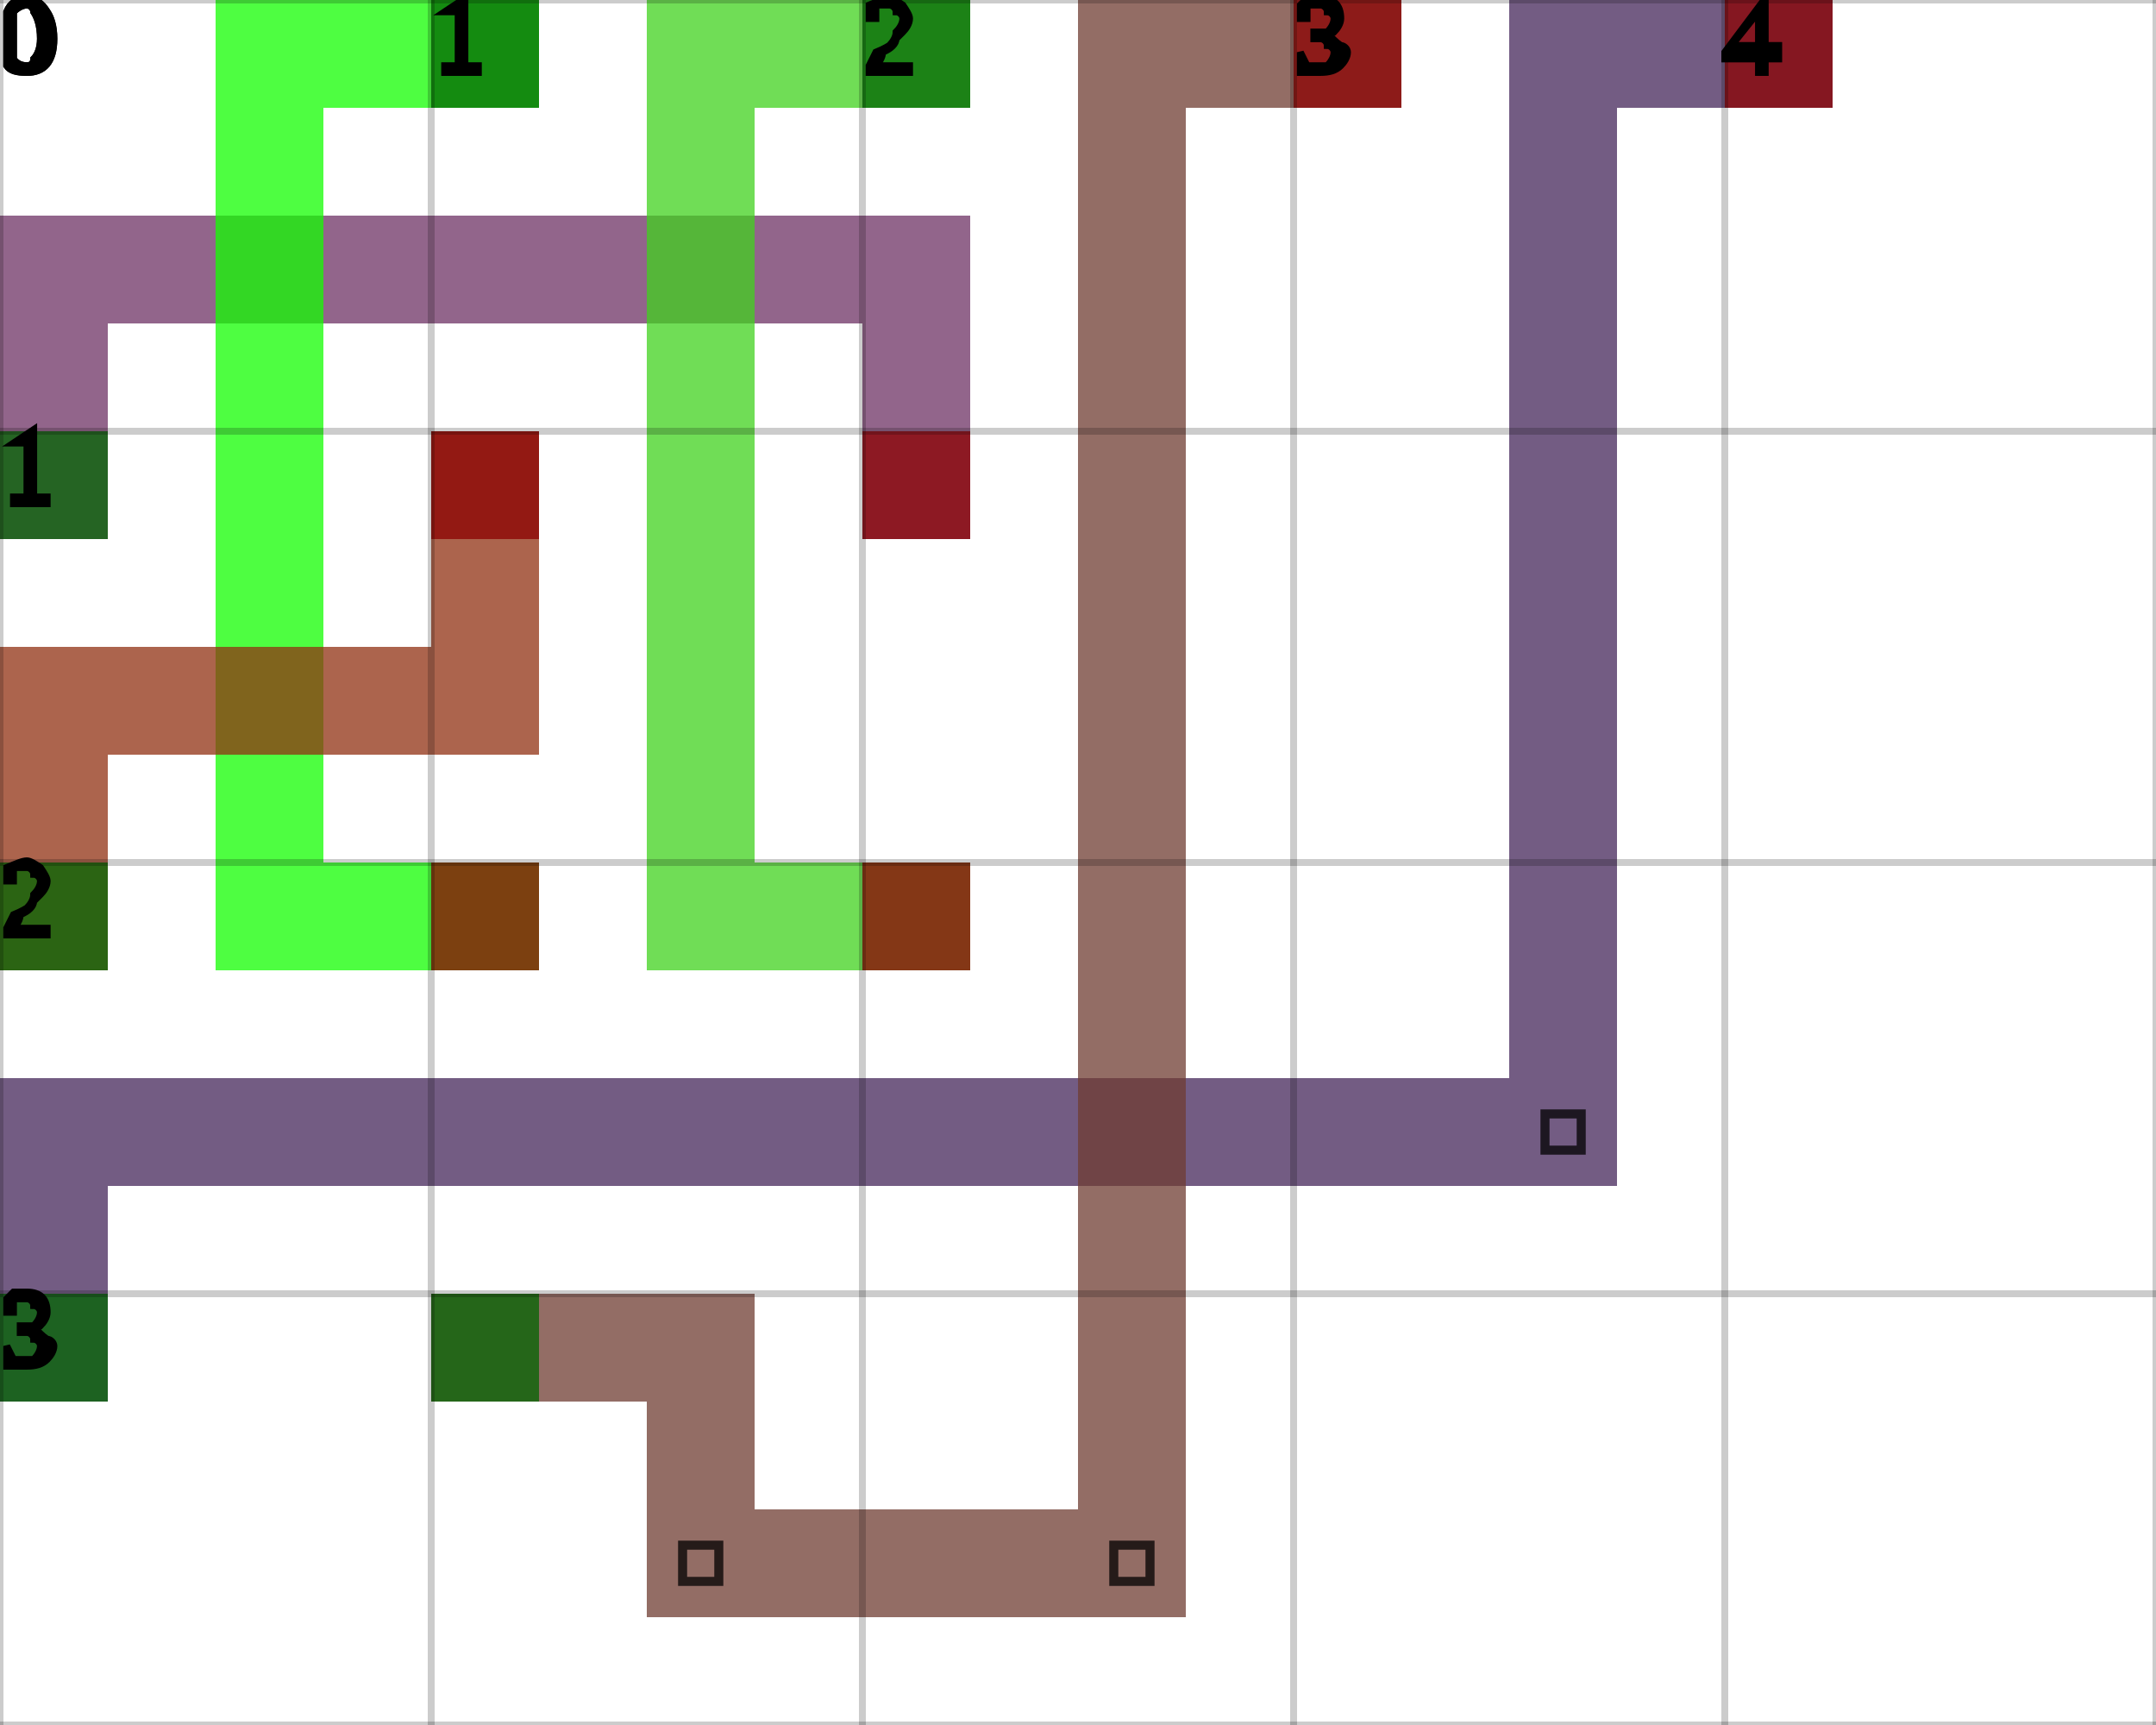
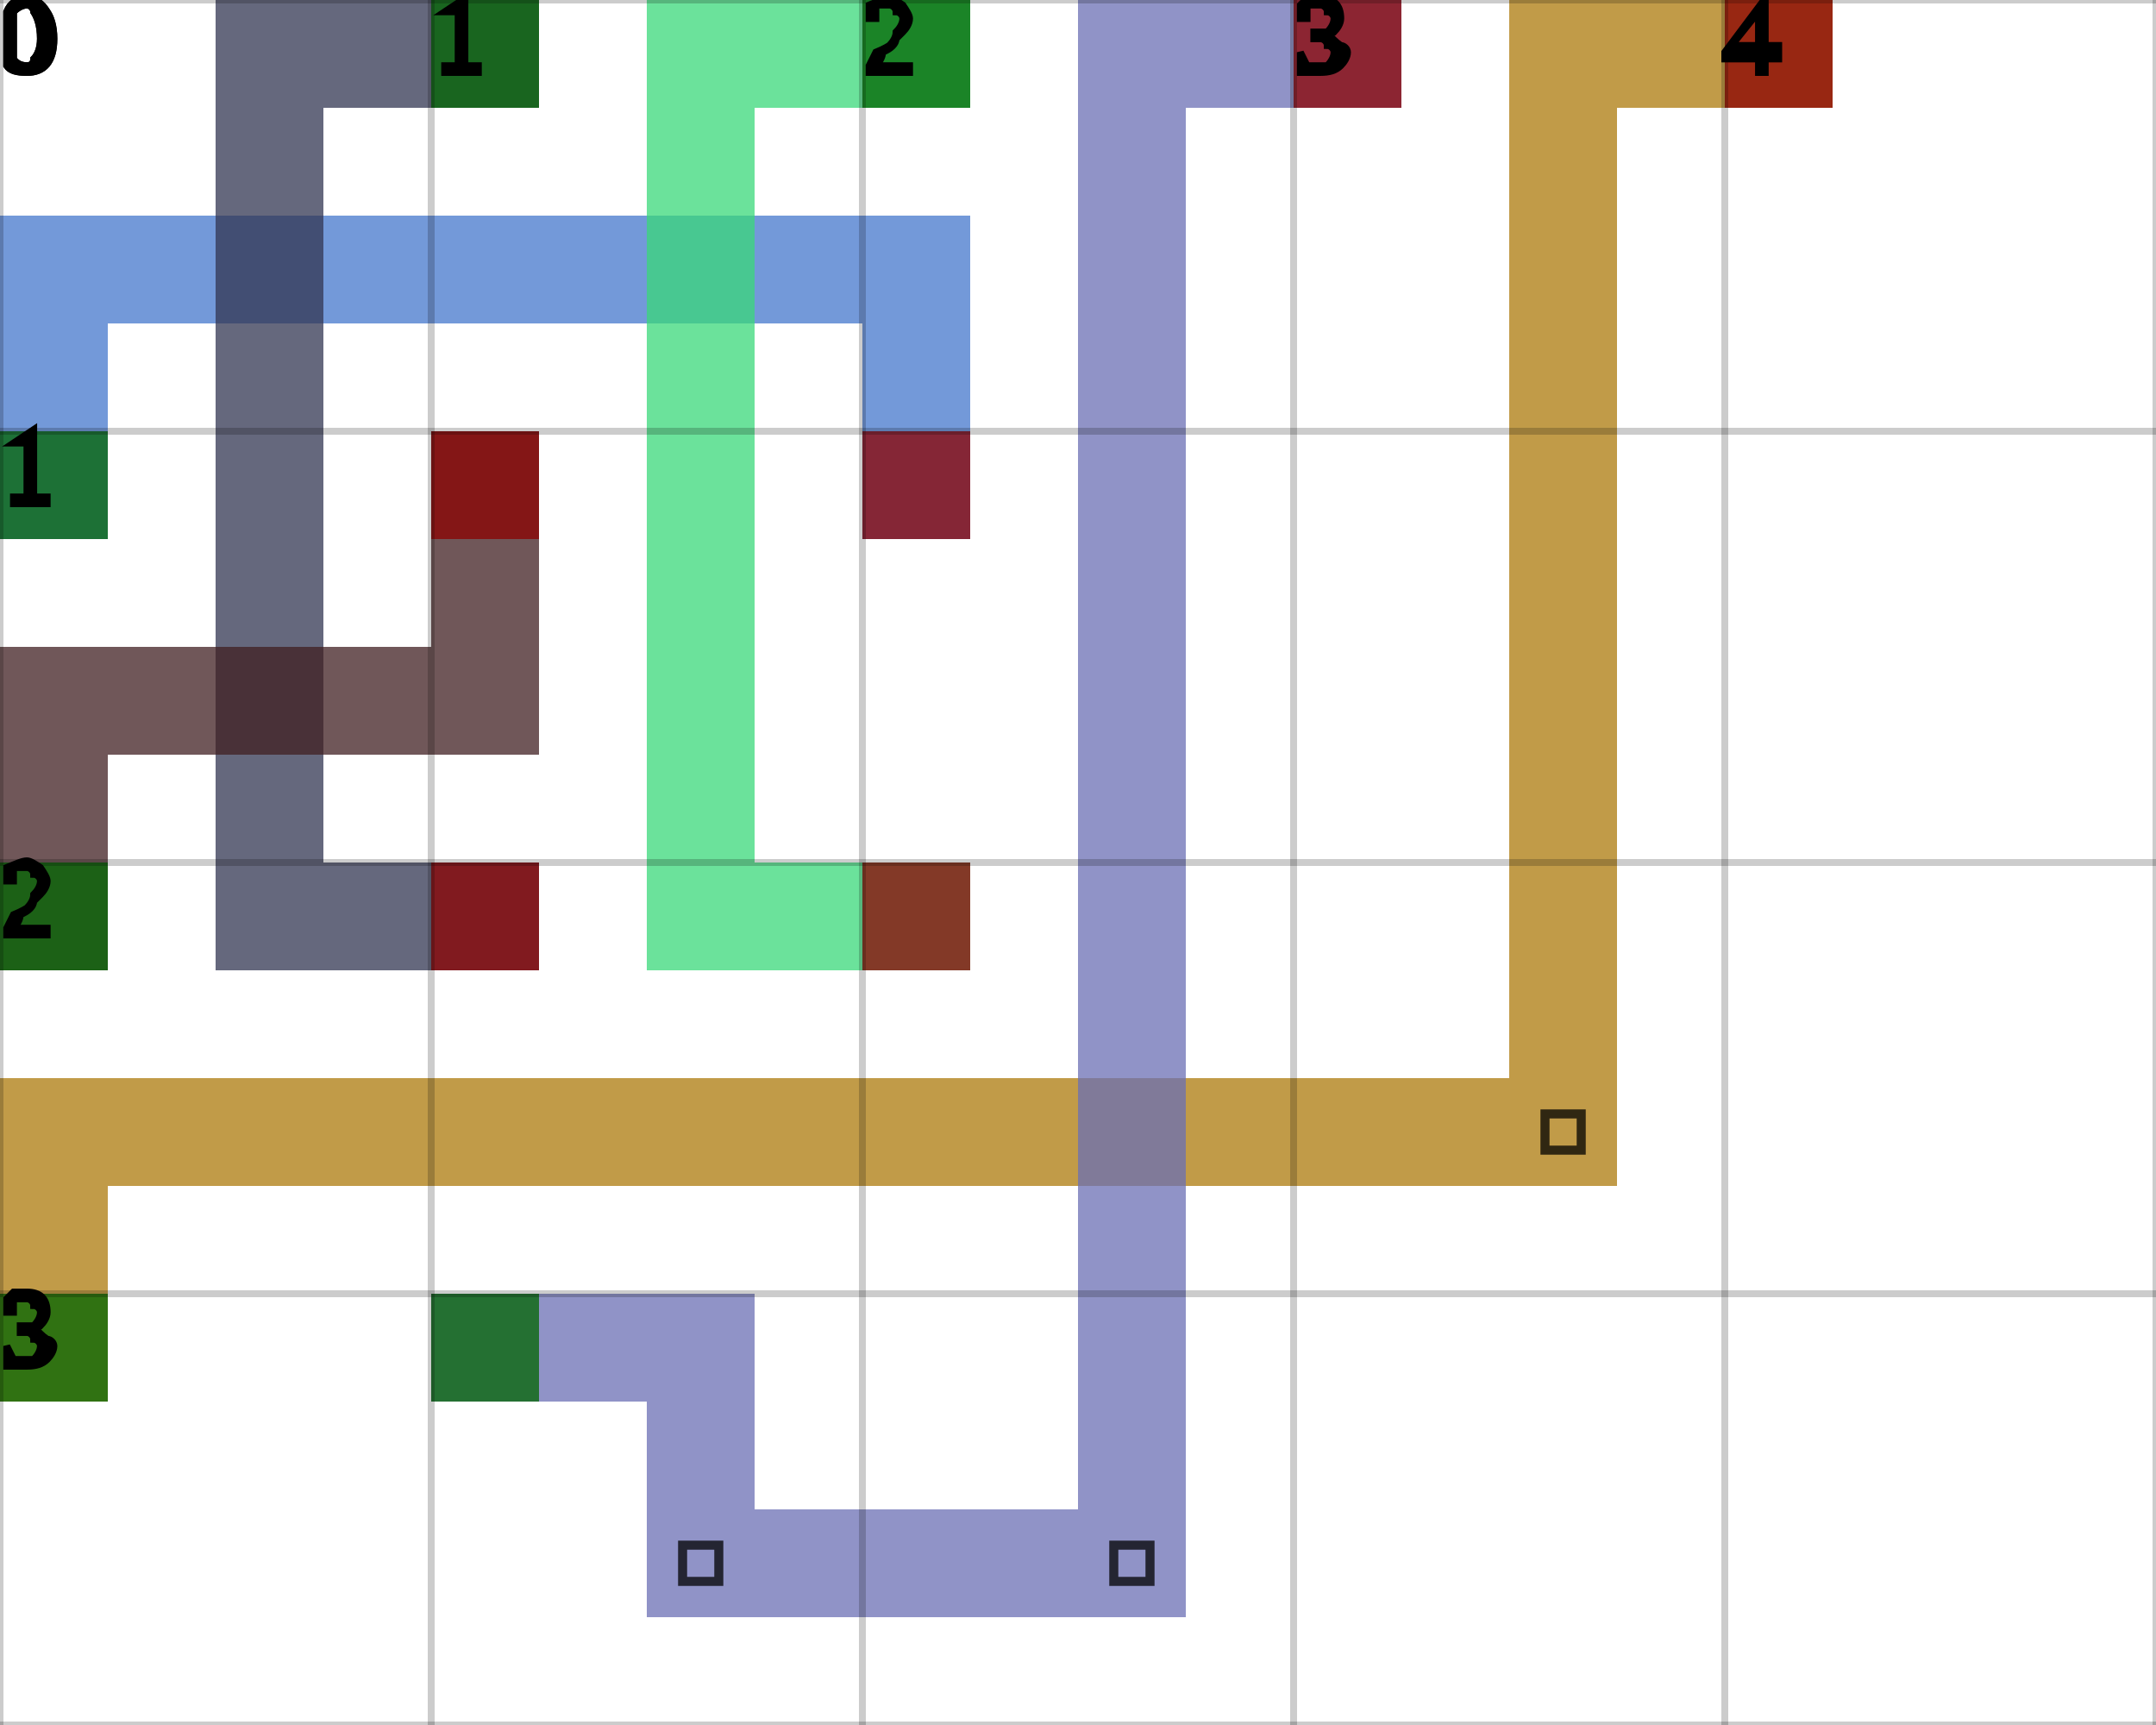
<svg xmlns="http://www.w3.org/2000/svg" height="100%" viewBox="0 0 5 4" width="100%" background-color="none">
-   <path d="M 0.25 1.25 L 0 1.25 L 0 0.5 L 0.25 0.5 Z" fill="#6D3264" opacity="0.75" stroke="transparent" stroke-width="0.5" />
-   <path d="M 0.25 0.75 L 2.25 0.75 L 2.25 0.5 L 0.25 0.5 Z" fill="#6D3264" opacity="0.75" stroke="transparent" stroke-width="0.5" />
-   <path d="M 2.25 0.75 L 2 0.75 L 2 1.25 L 2.25 1.25 Z" fill="#6D3264" opacity="0.75" stroke="transparent" stroke-width="0.5" />
+   <path d="M 0.25 1.25 L 0 1.25 L 0 0.5 L 0.25 0.5 Z" fill="#4477CC" opacity="0.75" stroke="transparent" stroke-width="0.5" />
+   <path d="M 0.25 0.75 L 2.25 0.75 L 2.25 0.5 L 0.25 0.5 Z" fill="#4477CC" opacity="0.75" stroke="transparent" stroke-width="0.5" />
+   <path d="M 2.25 0.75 L 2 0.75 L 2 1.25 L 2.25 1.25 Z" fill="#4477CC" opacity="0.75" stroke="transparent" stroke-width="0.5" />
  <rect fill="darkGreen" height="0.25" opacity="0.75" stroke="transparent" stroke-width="0.5" width="0.25" x="0" y="1" />
  <rect fill="darkRed" height="0.25" opacity="0.75" stroke="transparent" stroke-width="0.5" width="0.25" x="2" y="1" />
-   <path d="M 1.25 0.25 L 0.5 0.25 L 0.5 0 L 1.25 0 Z" fill="#13FE01" opacity="0.75" stroke="transparent" stroke-width="0.5" />
-   <path d="M 0.75 0.25 L 0.5 0.25 L 0.5 2.25 L 0.75 2.25 Z" fill="#13FE01" opacity="0.75" stroke="transparent" stroke-width="0.5" />
-   <path d="M 0.75 2.25 L 1.25 2.25 L 1.25 2 L 0.75 2 Z" fill="#13FE01" opacity="0.75" stroke="transparent" stroke-width="0.5" />
+   <path d="M 1.25 0.25 L 0.5 0.25 L 0.5 0 L 1.25 0 Z" fill="#323651" opacity="0.75" stroke="transparent" stroke-width="0.5" />
+   <path d="M 0.75 0.25 L 0.5 0.25 L 0.5 2.25 L 0.75 2.25 Z" fill="#323651" opacity="0.75" stroke="transparent" stroke-width="0.5" />
+   <path d="M 0.75 2.25 L 1.25 2.25 L 1.25 2 L 0.75 2 Z" fill="#323651" opacity="0.75" stroke="transparent" stroke-width="0.5" />
  <rect fill="darkGreen" height="0.25" opacity="0.75" stroke="transparent" stroke-width="0.5" width="0.25" x="1" y="0" />
  <rect fill="darkRed" height="0.25" opacity="0.75" stroke="transparent" stroke-width="0.5" width="0.25" x="1" y="2" />
-   <path d="M 2.25 0.25 L 1.5 0.25 L 1.5 0 L 2.25 0 Z" fill="#40D21D" opacity="0.75" stroke="transparent" stroke-width="0.5" />
-   <path d="M 1.75 0.25 L 1.5 0.25 L 1.5 2.25 L 1.75 2.25 Z" fill="#40D21D" opacity="0.75" stroke="transparent" stroke-width="0.5" />
-   <path d="M 1.75 2.25 L 2.25 2.25 L 2.25 2 L 1.75 2 Z" fill="#40D21D" opacity="0.75" stroke="transparent" stroke-width="0.5" />
+   <path d="M 2.25 0.25 L 1.5 0.25 L 1.5 0 L 2.25 0 Z" fill="#39D87A" opacity="0.75" stroke="transparent" stroke-width="0.5" />
+   <path d="M 1.75 0.25 L 1.5 0.25 L 1.5 2.25 L 1.75 2.25 Z" fill="#39D87A" opacity="0.75" stroke="transparent" stroke-width="0.5" />
+   <path d="M 1.75 2.25 L 2.25 2.25 L 2.25 2 L 1.75 2 Z" fill="#39D87A" opacity="0.75" stroke="transparent" stroke-width="0.5" />
  <rect fill="darkGreen" height="0.25" opacity="0.75" stroke="transparent" stroke-width="0.5" width="0.25" x="2" y="0" />
  <rect fill="darkRed" height="0.25" opacity="0.75" stroke="transparent" stroke-width="0.5" width="0.25" x="2" y="2" />
-   <path d="M 0.25 2.25 L 0 2.25 L 0 1.5 L 0.25 1.5 Z" fill="#903012" opacity="0.75" stroke="transparent" stroke-width="0.5" />
-   <path d="M 0.25 1.75 L 1.25 1.75 L 1.25 1.5 L 0.25 1.5 Z" fill="#903012" opacity="0.75" stroke="transparent" stroke-width="0.5" />
-   <path d="M 1.25 1.5 L 1 1.5 L 1 1 L 1.25 1 Z" fill="#903012" opacity="0.75" stroke="transparent" stroke-width="0.5" />
+   <path d="M 0.25 2.25 L 0 2.25 L 0 1.5 L 0.25 1.5 Z" fill="#401F22" opacity="0.75" stroke="transparent" stroke-width="0.5" />
+   <path d="M 0.25 1.75 L 1.25 1.75 L 1.25 1.5 L 0.25 1.5 Z" fill="#401F22" opacity="0.75" stroke="transparent" stroke-width="0.5" />
+   <path d="M 1.25 1.5 L 1 1.5 L 1 1 L 1.25 1 Z" fill="#401F22" opacity="0.75" stroke="transparent" stroke-width="0.5" />
  <rect fill="darkGreen" height="0.25" opacity="0.75" stroke="transparent" stroke-width="0.5" width="0.25" x="0" y="2" />
  <rect fill="darkRed" height="0.25" opacity="0.75" stroke="transparent" stroke-width="0.5" width="0.25" x="1" y="1" />
-   <path d="M 0.25 3.25 L 0 3.25 L 0 2.5 L 0.25 2.5 Z" fill="#44265A" opacity="0.75" stroke="transparent" stroke-width="0.5" />
-   <path d="M 0.25 2.75 L 3.75 2.75 L 3.75 2.5 L 0.25 2.5 Z" fill="#44265A" opacity="0.75" stroke="transparent" stroke-width="0.5" />
-   <path d="M 3.75 2.5 L 3.5 2.5 L 3.5 0 L 3.75 0 Z" fill="#44265A" opacity="0.75" stroke="transparent" stroke-width="0.5" />
+   <path d="M 0.25 3.25 L 0 3.25 L 0 2.5 L 0.25 2.5 Z" fill="#AC790B" opacity="0.75" stroke="transparent" stroke-width="0.5" />
+   <path d="M 0.25 2.75 L 3.75 2.75 L 3.75 2.5 L 0.25 2.5 Z" fill="#AC790B" opacity="0.75" stroke="transparent" stroke-width="0.5" />
+   <path d="M 3.75 2.5 L 3.5 2.5 L 3.5 0 L 3.75 0 Z" fill="#AC790B" opacity="0.75" stroke="transparent" stroke-width="0.5" />
  <path d="M 3.583 2.583 L 3.667 2.583 L 3.667 2.667 L 3.583 2.667 Z" fill="transparent" opacity="0.75" stroke="black" stroke-width="0.021" />
-   <path d="M 3.75 0.25 L 4.25 0.25 L 4.25 0 L 3.75 0 Z" fill="#44265A" opacity="0.75" stroke="transparent" stroke-width="0.5" />
+   <path d="M 3.75 0.25 L 4.25 0.25 L 4.25 0 L 3.75 0 Z" fill="#AC790B" opacity="0.75" stroke="transparent" stroke-width="0.5" />
  <rect fill="darkGreen" height="0.25" opacity="0.75" stroke="transparent" stroke-width="0.5" width="0.25" x="0" y="3" />
  <rect fill="darkRed" height="0.25" opacity="0.75" stroke="transparent" stroke-width="0.5" width="0.25" x="4" y="0" />
-   <path d="M 1 3.25 L 1.75 3.25 L 1.75 3 L 1 3 Z" fill="#6F3C32" opacity="0.75" stroke="transparent" stroke-width="0.5" />
-   <path d="M 1.75 3.25 L 1.5 3.25 L 1.5 3.75 L 1.75 3.75 Z" fill="#6F3C32" opacity="0.75" stroke="transparent" stroke-width="0.5" />
-   <path d="M 1.75 3.75 L 2.75 3.75 L 2.75 3.5 L 1.75 3.5 Z" fill="#6F3C32" opacity="0.75" stroke="transparent" stroke-width="0.5" />
+   <path d="M 1 3.25 L 1.75 3.25 L 1.75 3 L 1 3 Z" fill="#6B6FB4" opacity="0.75" stroke="transparent" stroke-width="0.5" />
+   <path d="M 1.75 3.25 L 1.5 3.25 L 1.5 3.75 L 1.75 3.75 Z" fill="#6B6FB4" opacity="0.75" stroke="transparent" stroke-width="0.5" />
+   <path d="M 1.75 3.75 L 2.75 3.75 L 2.75 3.5 L 1.75 3.5 Z" fill="#6B6FB4" opacity="0.75" stroke="transparent" stroke-width="0.5" />
  <path d="M 1.583 3.583 L 1.667 3.583 L 1.667 3.667 L 1.583 3.667 Z" fill="transparent" opacity="0.75" stroke="black" stroke-width="0.021" />
-   <path d="M 2.75 3.5 L 2.5 3.5 L 2.5 0 L 2.75 0 Z" fill="#6F3C32" opacity="0.75" stroke="transparent" stroke-width="0.5" />
+   <path d="M 2.75 3.5 L 2.5 3.5 L 2.5 0 L 2.75 0 Z" fill="#6B6FB4" opacity="0.75" stroke="transparent" stroke-width="0.5" />
  <path d="M 2.583 3.583 L 2.667 3.583 L 2.667 3.667 L 2.583 3.667 Z" fill="transparent" opacity="0.75" stroke="black" stroke-width="0.021" />
-   <path d="M 2.75 0.25 L 3.25 0.25 L 3.25 0 L 2.75 0 Z" fill="#6F3C32" opacity="0.75" stroke="transparent" stroke-width="0.5" />
+   <path d="M 2.75 0.25 L 3.25 0.25 L 3.25 0 L 2.75 0 Z" fill="#6B6FB4" opacity="0.75" stroke="transparent" stroke-width="0.5" />
  <rect fill="darkGreen" height="0.25" opacity="0.75" stroke="transparent" stroke-width="0.5" width="0.25" x="1" y="3" />
  <rect fill="darkRed" height="0.25" opacity="0.75" stroke="transparent" stroke-width="0.5" width="0.25" x="3" y="0" />
  <line dominant-baseline="hanging" fill="transparent" font-size="0.25" opacity="0.2" stroke="black" stroke-width="0.016" text-anchor="start" x1="0" x2="0" y1="0" y2="4" />
  <text dominant-baseline="hanging" fill="black" font-size="0.25" opacity="1" stroke="black" stroke-width="0.016" text-anchor="start" x="0" y="0">0</text>
  <line dominant-baseline="hanging" fill="transparent" font-size="0.25" opacity="0.2" stroke="black" stroke-width="0.016" text-anchor="start" x1="1" x2="1" y1="0" y2="4" />
  <text dominant-baseline="hanging" fill="black" font-size="0.25" opacity="1" stroke="black" stroke-width="0.016" text-anchor="start" x="1" y="0">1</text>
  <line dominant-baseline="hanging" fill="transparent" font-size="0.25" opacity="0.2" stroke="black" stroke-width="0.016" text-anchor="start" x1="2" x2="2" y1="0" y2="4" />
  <text dominant-baseline="hanging" fill="black" font-size="0.25" opacity="1" stroke="black" stroke-width="0.016" text-anchor="start" x="2" y="0">2</text>
  <line dominant-baseline="hanging" fill="transparent" font-size="0.25" opacity="0.2" stroke="black" stroke-width="0.016" text-anchor="start" x1="3" x2="3" y1="0" y2="4" />
  <text dominant-baseline="hanging" fill="black" font-size="0.25" opacity="1" stroke="black" stroke-width="0.016" text-anchor="start" x="3" y="0">3</text>
  <line dominant-baseline="hanging" fill="transparent" font-size="0.25" opacity="0.2" stroke="black" stroke-width="0.016" text-anchor="start" x1="4" x2="4" y1="0" y2="4" />
  <text dominant-baseline="hanging" fill="black" font-size="0.25" opacity="1" stroke="black" stroke-width="0.016" text-anchor="start" x="4" y="0">4</text>
  <line dominant-baseline="hanging" fill="transparent" font-size="0.25" opacity="0.2" stroke="black" stroke-width="0.016" text-anchor="start" x1="5" x2="5" y1="0" y2="4" />
  <line dominant-baseline="hanging" fill="transparent" font-size="0.25" opacity="0.2" stroke="black" stroke-width="0.016" text-anchor="start" x1="0" x2="5" y1="0" y2="0" />
  <text dominant-baseline="hanging" fill="black" font-size="0.25" opacity="1" stroke="black" stroke-width="0.016" text-anchor="start" x="0" y="0">0</text>
  <line dominant-baseline="hanging" fill="transparent" font-size="0.25" opacity="0.2" stroke="black" stroke-width="0.016" text-anchor="start" x1="0" x2="5" y1="1" y2="1" />
  <text dominant-baseline="hanging" fill="black" font-size="0.25" opacity="1" stroke="black" stroke-width="0.016" text-anchor="start" x="0" y="1">1</text>
  <line dominant-baseline="hanging" fill="transparent" font-size="0.25" opacity="0.2" stroke="black" stroke-width="0.016" text-anchor="start" x1="0" x2="5" y1="2" y2="2" />
  <text dominant-baseline="hanging" fill="black" font-size="0.25" opacity="1" stroke="black" stroke-width="0.016" text-anchor="start" x="0" y="2">2</text>
  <line dominant-baseline="hanging" fill="transparent" font-size="0.25" opacity="0.2" stroke="black" stroke-width="0.016" text-anchor="start" x1="0" x2="5" y1="3" y2="3" />
  <text dominant-baseline="hanging" fill="black" font-size="0.25" opacity="1" stroke="black" stroke-width="0.016" text-anchor="start" x="0" y="3">3</text>
  <line dominant-baseline="hanging" fill="transparent" font-size="0.25" opacity="0.2" stroke="black" stroke-width="0.016" text-anchor="start" x1="0" x2="5" y1="4" y2="4" />
</svg>
